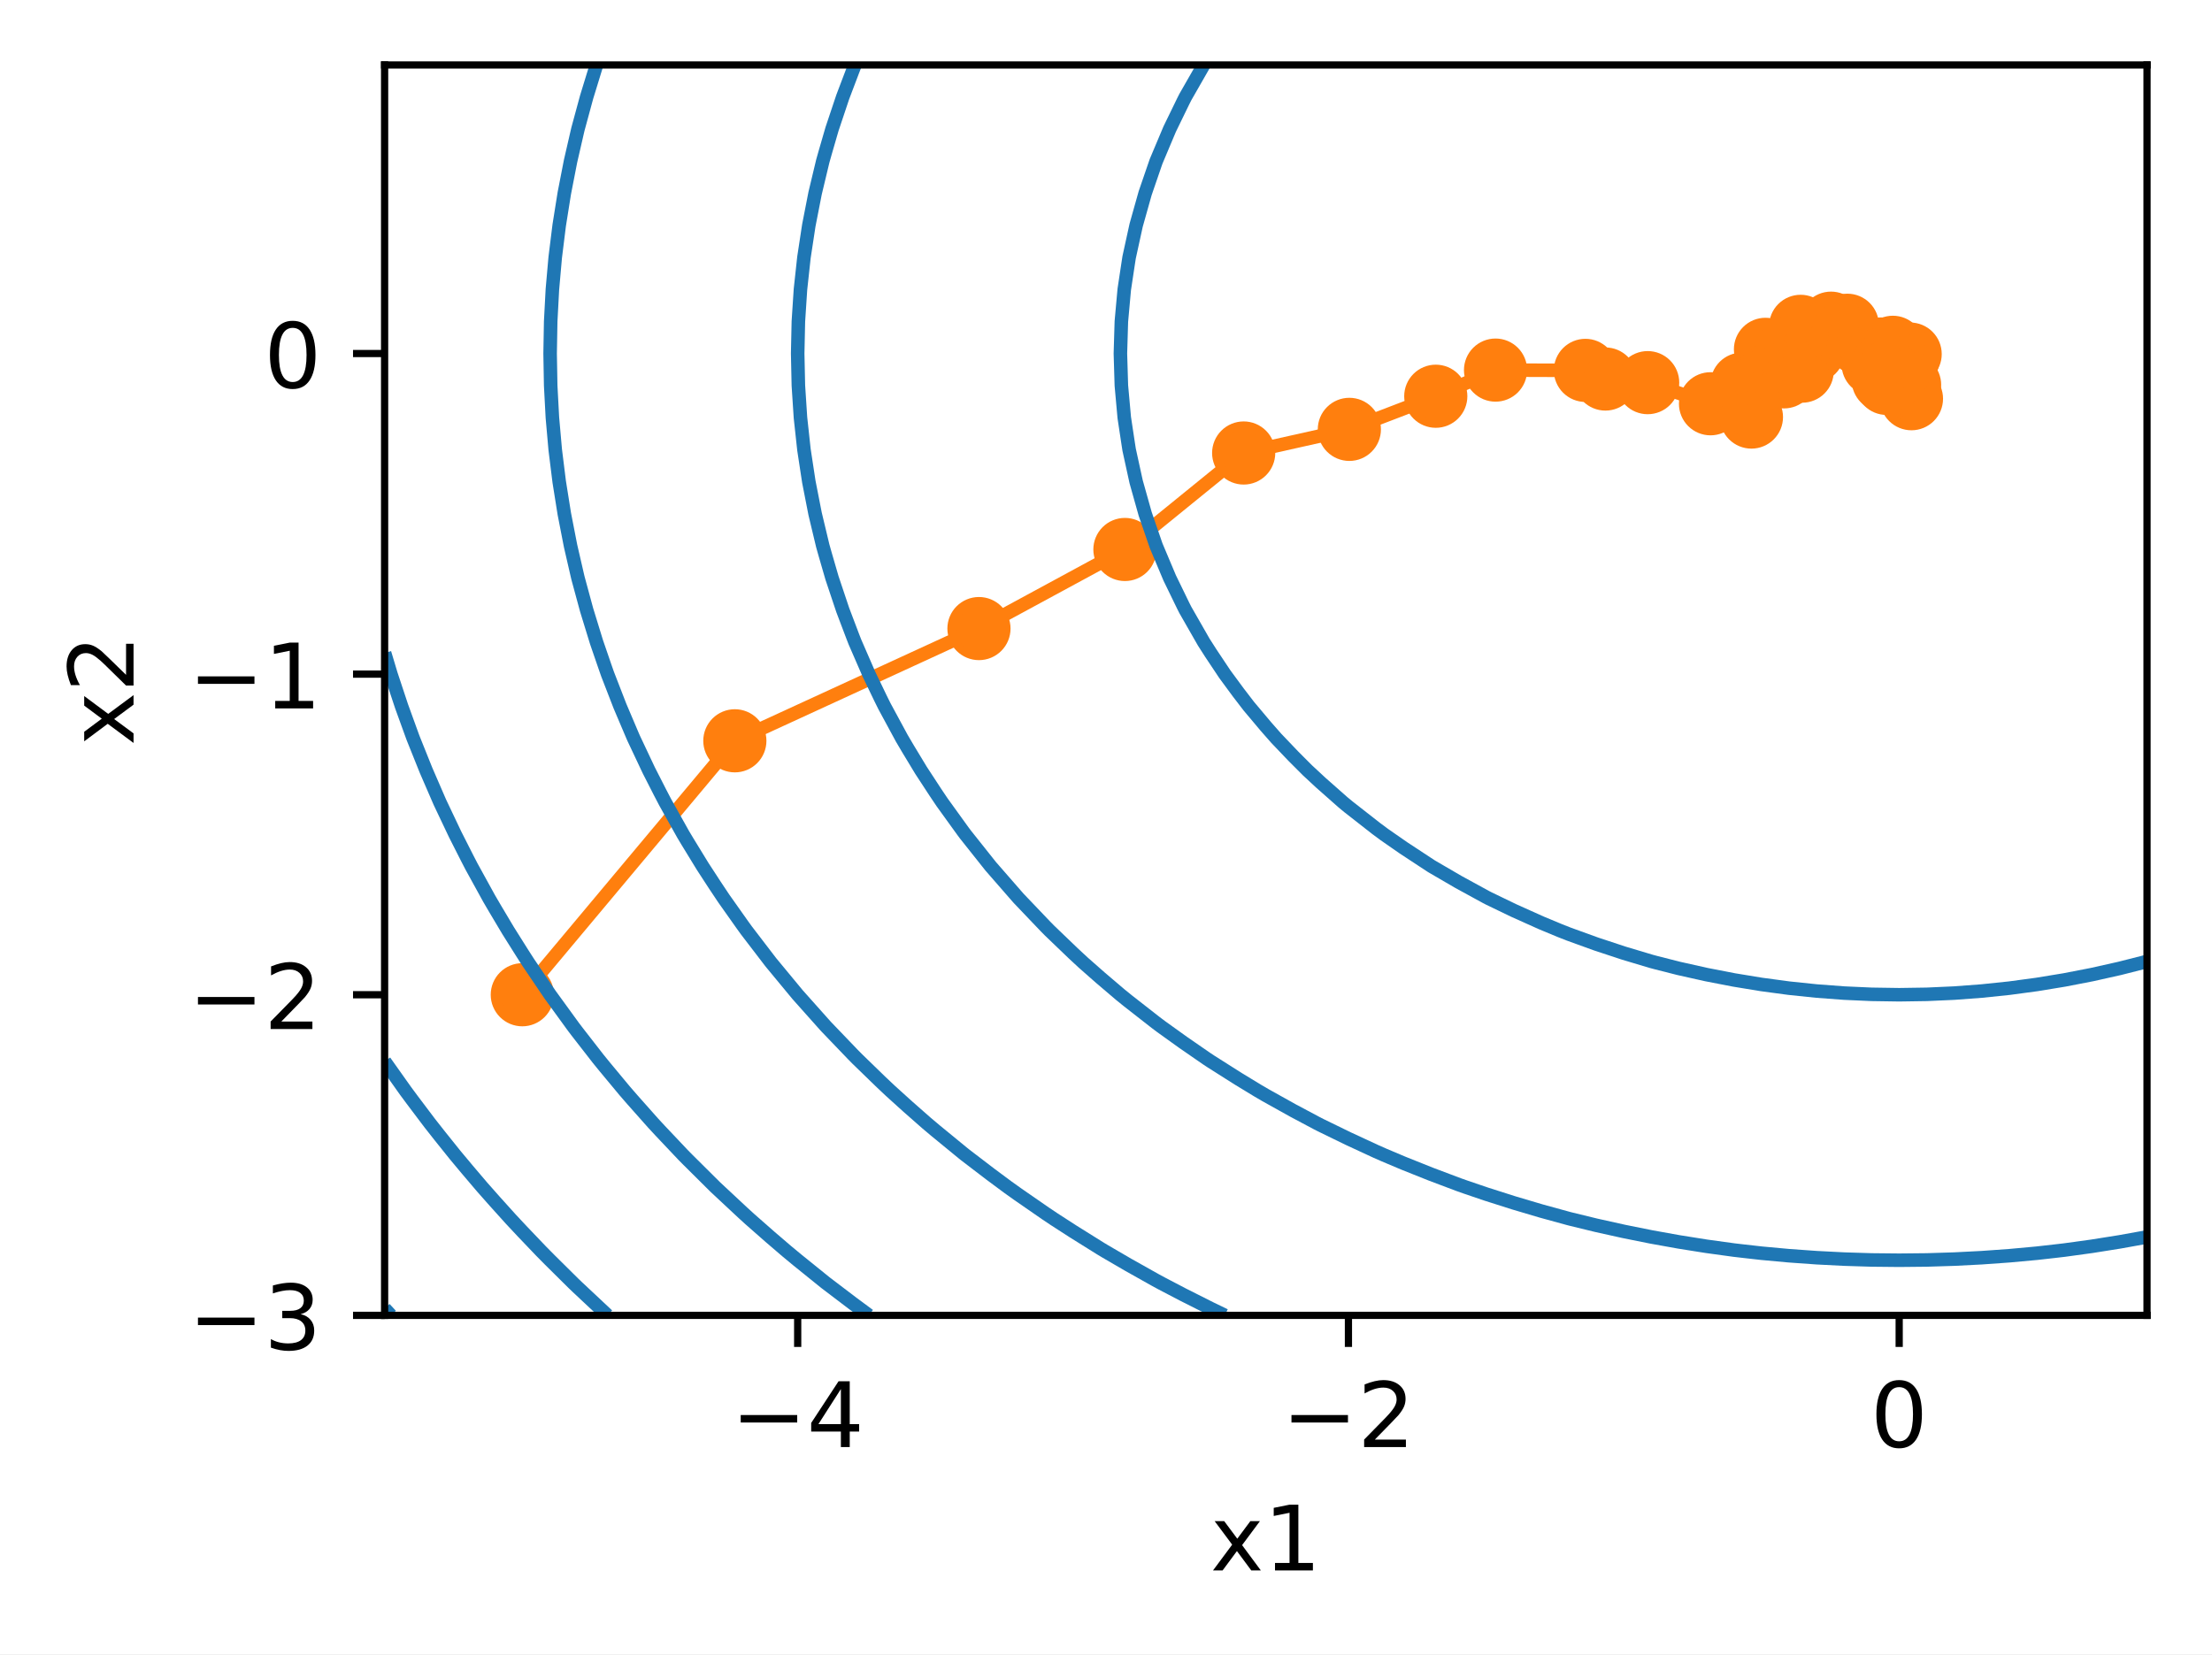
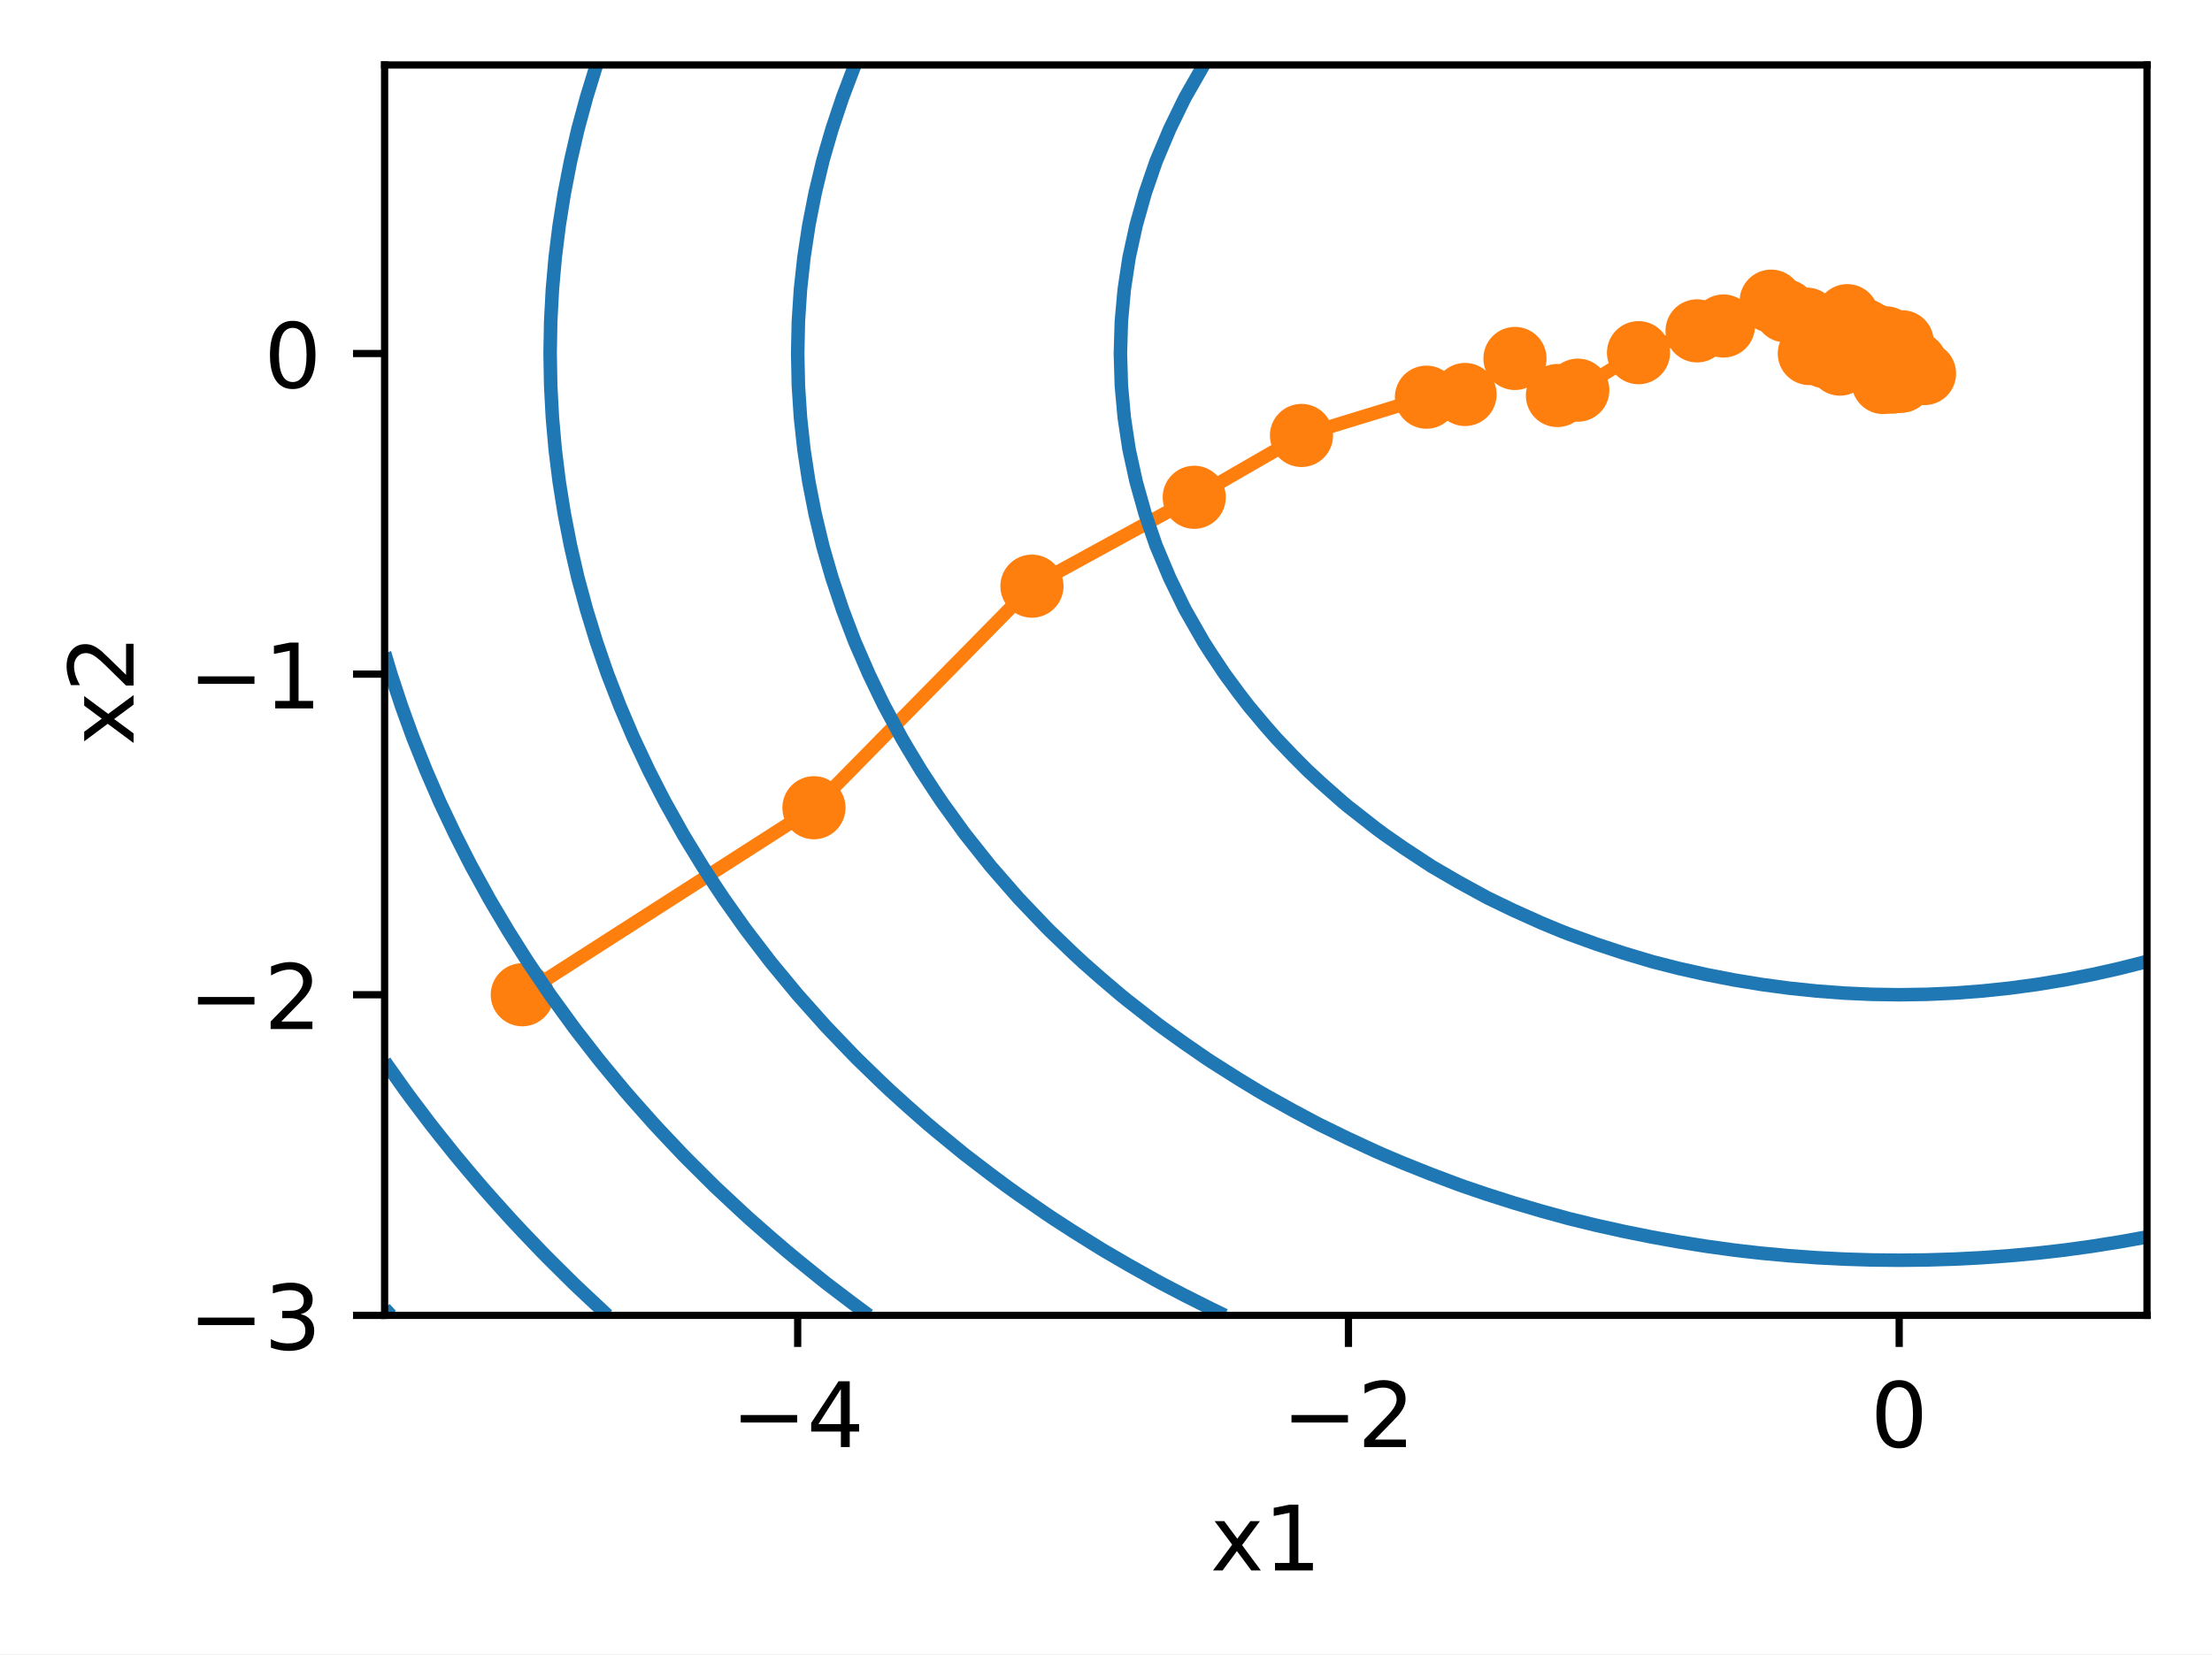
<svg xmlns="http://www.w3.org/2000/svg" xmlns:xlink="http://www.w3.org/1999/xlink" width="245.12pt" height="183.356pt" viewBox="0 0 245.12 183.356" version="1.1">
  <defs>
    <style type="text/css">*{stroke-linejoin: round; stroke-linecap: butt}</style>
  </defs>
  <g id="figure_1">
    <g id="patch_1">
      <path d="M 0 183.356  L 245.12 183.356  L 245.12 0  L 0 0  z " style="fill: #ffffff" />
    </g>
    <g id="axes_1">
      <g id="patch_2">
        <path d="M 42.62 145.8  L 237.92 145.8  L 237.92 7.2  L 42.62 7.2  z " style="fill: #ffffff" />
      </g>
      <g id="matplotlib.axis_1">
        <g id="xtick_1">
          <g id="line2d_1">
            <defs>
-               <path id="m8eec28f087" d="M 0 0  L 0 3.5  " style="stroke: #000000; stroke-width: 0.8" />
+               <path id="m09feef670f" d="M 0 0  L 0 3.5  " style="stroke: #000000; stroke-width: 0.8" />
            </defs>
            <g>
-               <use xlink:href="#m8eec28f087" x="88.394" y="145.8" style="stroke: #000000; stroke-width: 0.8" />
+               <use xlink:href="#m09feef670f" x="88.394" y="145.8" style="stroke: #000000; stroke-width: 0.8" />
            </g>
          </g>
          <g id="text_1">
            <g transform="translate(81.02266 160.3984) scale(0.1 -0.1)">
              <defs>
                <path id="DejaVuSans-2212" d="M 678 2272  L 4684 2272  L 4684 1741  L 678 1741  L 678 2272  z " transform="scale(0.015625)" />
                <path id="DejaVuSans-34" d="M 2419 4116  L 825 1625  L 2419 1625  L 2419 4116  z M 2253 4666  L 3047 4666  L 3047 1625  L 3713 1625  L 3713 1100  L 3047 1100  L 3047 0  L 2419 0  L 2419 1100  L 313 1100  L 313 1709  L 2253 4666  z " transform="scale(0.015625)" />
              </defs>
              <use xlink:href="#DejaVuSans-2212" />
              <use xlink:href="#DejaVuSans-34" x="83.789" />
            </g>
          </g>
        </g>
        <g id="xtick_2">
          <g id="line2d_2">
            <g>
-               <use xlink:href="#m8eec28f087" x="149.425" y="145.8" style="stroke: #000000; stroke-width: 0.8" />
+               <use xlink:href="#m09feef670f" x="149.425" y="145.8" style="stroke: #000000; stroke-width: 0.8" />
            </g>
          </g>
          <g id="text_2">
            <g transform="translate(142.0539 160.3984) scale(0.1 -0.1)">
              <defs>
                <path id="DejaVuSans-32" d="M 1228 531  L 3431 531  L 3431 0  L 469 0  L 469 531  Q 828 903 1448 1529  Q 2069 2156 2228 2338  Q 2531 2678 2651 2914  Q 2772 3150 2772 3378  Q 2772 3750 2511 3984  Q 2250 4219 1831 4219  Q 1534 4219 1204 4116  Q 875 4013 500 3803  L 500 4441  Q 881 4594 1212 4672  Q 1544 4750 1819 4750  Q 2544 4750 2975 4387  Q 3406 4025 3406 3419  Q 3406 3131 3298 2873  Q 3191 2616 2906 2266  Q 2828 2175 2409 1742  Q 1991 1309 1228 531  z " transform="scale(0.015625)" />
              </defs>
              <use xlink:href="#DejaVuSans-2212" />
              <use xlink:href="#DejaVuSans-32" x="83.789" />
            </g>
          </g>
        </g>
        <g id="xtick_3">
          <g id="line2d_3">
            <g>
-               <use xlink:href="#m8eec28f087" x="210.456" y="145.8" style="stroke: #000000; stroke-width: 0.8" />
+               <use xlink:href="#m09feef670f" x="210.456" y="145.8" style="stroke: #000000; stroke-width: 0.8" />
            </g>
          </g>
          <g id="text_3">
            <g transform="translate(207.275 160.3984) scale(0.1 -0.1)">
              <defs>
                <path id="DejaVuSans-30" d="M 2034 4250  Q 1547 4250 1301 3770  Q 1056 3291 1056 2328  Q 1056 1369 1301 889  Q 1547 409 2034 409  Q 2525 409 2770 889  Q 3016 1369 3016 2328  Q 3016 3291 2770 3770  Q 2525 4250 2034 4250  z M 2034 4750  Q 2819 4750 3233 4129  Q 3647 3509 3647 2328  Q 3647 1150 3233 529  Q 2819 -91 2034 -91  Q 1250 -91 836 529  Q 422 1150 422 2328  Q 422 3509 836 4129  Q 1250 4750 2034 4750  z " transform="scale(0.015625)" />
              </defs>
              <use xlink:href="#DejaVuSans-30" />
            </g>
          </g>
        </g>
        <g id="text_4">
          <g transform="translate(134.1297 174.0766) scale(0.1 -0.1)">
            <defs>
              <path id="DejaVuSans-78" d="M 3513 3500  L 2247 1797  L 3578 0  L 2900 0  L 1881 1375  L 863 0  L 184 0  L 1544 1831  L 300 3500  L 978 3500  L 1906 2253  L 2834 3500  L 3513 3500  z " transform="scale(0.015625)" />
              <path id="DejaVuSans-31" d="M 794 531  L 1825 531  L 1825 4091  L 703 3866  L 703 4441  L 1819 4666  L 2450 4666  L 2450 531  L 3481 531  L 3481 0  L 794 0  L 794 531  z " transform="scale(0.015625)" />
            </defs>
            <use xlink:href="#DejaVuSans-78" />
            <use xlink:href="#DejaVuSans-31" x="59.18" />
          </g>
        </g>
      </g>
      <g id="matplotlib.axis_2">
        <g id="ytick_1">
          <g id="line2d_4">
            <defs>
-               <path id="mfd9b61dd1d" d="M 0 0  L -3.5 0  " style="stroke: #000000; stroke-width: 0.8" />
+               <path id="m32237c73e2" d="M 0 0  L -3.5 0  " style="stroke: #000000; stroke-width: 0.8" />
            </defs>
            <g>
-               <use xlink:href="#mfd9b61dd1d" x="42.62" y="145.8" style="stroke: #000000; stroke-width: 0.8" />
+               <use xlink:href="#m32237c73e2" x="42.62" y="145.8" style="stroke: #000000; stroke-width: 0.8" />
            </g>
          </g>
          <g id="text_5">
            <g transform="translate(20.87813 149.5992) scale(0.1 -0.1)">
              <defs>
                <path id="DejaVuSans-33" d="M 2597 2516  Q 3050 2419 3304 2112  Q 3559 1806 3559 1356  Q 3559 666 3084 287  Q 2609 -91 1734 -91  Q 1441 -91 1130 -33  Q 819 25 488 141  L 488 750  Q 750 597 1062 519  Q 1375 441 1716 441  Q 2309 441 2620 675  Q 2931 909 2931 1356  Q 2931 1769 2642 2001  Q 2353 2234 1838 2234  L 1294 2234  L 1294 2753  L 1863 2753  Q 2328 2753 2575 2939  Q 2822 3125 2822 3475  Q 2822 3834 2567 4026  Q 2313 4219 1838 4219  Q 1578 4219 1281 4162  Q 984 4106 628 3988  L 628 4550  Q 988 4650 1302 4700  Q 1616 4750 1894 4750  Q 2613 4750 3031 4423  Q 3450 4097 3450 3541  Q 3450 3153 3228 2886  Q 3006 2619 2597 2516  z " transform="scale(0.015625)" />
              </defs>
              <use xlink:href="#DejaVuSans-2212" />
              <use xlink:href="#DejaVuSans-33" x="83.789" />
            </g>
          </g>
        </g>
        <g id="ytick_2">
          <g id="line2d_5">
            <g>
-               <use xlink:href="#mfd9b61dd1d" x="42.62" y="110.262" style="stroke: #000000; stroke-width: 0.8" />
+               <use xlink:href="#m32237c73e2" x="42.62" y="110.262" style="stroke: #000000; stroke-width: 0.8" />
            </g>
          </g>
          <g id="text_6">
            <g transform="translate(20.87813 114.0608) scale(0.1 -0.1)">
              <use xlink:href="#DejaVuSans-2212" />
              <use xlink:href="#DejaVuSans-32" x="83.789" />
            </g>
          </g>
        </g>
        <g id="ytick_3">
          <g id="line2d_6">
            <g>
-               <use xlink:href="#mfd9b61dd1d" x="42.62" y="74.723" style="stroke: #000000; stroke-width: 0.8" />
+               <use xlink:href="#m32237c73e2" x="42.62" y="74.723" style="stroke: #000000; stroke-width: 0.8" />
            </g>
          </g>
          <g id="text_7">
            <g transform="translate(20.87813 78.52229) scale(0.1 -0.1)">
              <use xlink:href="#DejaVuSans-2212" />
              <use xlink:href="#DejaVuSans-31" x="83.789" />
            </g>
          </g>
        </g>
        <g id="ytick_4">
          <g id="line2d_7">
            <g>
-               <use xlink:href="#mfd9b61dd1d" x="42.62" y="39.185" style="stroke: #000000; stroke-width: 0.8" />
+               <use xlink:href="#m32237c73e2" x="42.62" y="39.185" style="stroke: #000000; stroke-width: 0.8" />
            </g>
          </g>
          <g id="text_8">
            <g transform="translate(29.25781 42.98383) scale(0.1 -0.1)">
              <use xlink:href="#DejaVuSans-30" />
            </g>
          </g>
        </g>
        <g id="text_9">
          <g transform="translate(14.79844 82.64062) rotate(-90) scale(0.1 -0.1)">
            <use xlink:href="#DejaVuSans-78" />
            <use xlink:href="#DejaVuSans-32" x="59.18" />
          </g>
        </g>
      </g>
      <g id="line2d_8">
-         <path d="M 57.878 110.262  L 81.431 82.114  L 108.482 69.674  L 124.657 60.907  L 137.816 50.212  L 149.527 47.593  L 159.104 43.921  L 165.726 41.023  L 175.685 41.055  L 177.902 42.013  L 182.585 42.414  L 189.549 44.755  L 193.899 45.852  L 193.04 42.58  L 194.083 46.228  L 196.434 41.455  L 195.639 38.722  L 195.597 41.997  L 197.478 39.977  L 197.697 41.772  L 197.993 38.826  L 199.534 36.173  L 200.922 38.941  L 199.705 41.14  L 201.53 37.55  L 202.15 36.608  L 202.903 35.823  L 204.711 36.052  L 204.1 37.209  L 203.3 36.259  L 205.957 38.032  L 207.57 40.364  L 208.861 40.32  L 209.762 39.099  L 210.191 40.973  L 211.816 44.195  L 211.609 42.661  L 210.976 40.568  L 211.671 39.248  L 211.421 39.836  L 208.691 42.133  L 208.383 39.731  L 209.32 40.889  L 208.771 39.442  L 208.795 40.081  L 209.519 39.664  L 209.754 38.497  L 209.063 42.495  L 209.643 42.094  L 208.448 38.683  L 208.675 40.421  " clip-path="url(#p3d8a14e87a)" style="fill: none; stroke: #ff7f0e; stroke-width: 1.5; stroke-linecap: square" />
+         <path d="M 57.878 110.262  L 90.197 89.533  L 114.353 64.972  L 132.339 55.122  L 144.223 48.268  L 158.071 44.026  L 162.349 43.726  L 167.88 39.734  L 172.585 43.842  L 174.842 43.247  L 181.569 39.092  L 188.058 36.675  L 190.981 36.135  L 196.272 33.381  L 197.854 34.455  L 200.221 35.378  L 202.769 36.825  L 206.172 39.23  L 204.318 39.656  L 202.269 39.552  L 200.499 39.189  L 203.896 40.359  L 204.761 37.631  L 207.237 36.968  L 208.59 38.549  L 210.79 37.888  L 208.751 42.005  L 210.597 42.257  L 210.936 41.177  L 208.683 42.398  L 209.667 42.355  L 212.285 40.271  L 213.263 41.407  L 210.696 42.245  L 208.155 39.393  L 207.66 38.118  L 206.807 38.076  L 206.302 36.897  L 205.013 35.818  L 204.57 36.88  L 204.708 34.991  L 204.844 36.408  L 206.852 38.919  L 206.559 36.595  L 205.53 39.795  L 203.351 38.759  L 205.236 38.236  L 205.583 37.863  L 207.165 39.701  L 208.654 37.961  L 208.976 37.446  " clip-path="url(#peb5188f01c)" style="fill: none; stroke: #ff7f0e; stroke-width: 1.5; stroke-linecap: square" />
        <defs>
-           <path id="mc59392d9c3" d="M 0 3  C 0.796 3 1.559 2.684 2.121 2.121  C 2.684 1.559 3 0.796 3 0  C 3 -0.796 2.684 -1.559 2.121 -2.121  C 1.559 -2.684 0.796 -3 0 -3  C -0.796 -3 -1.559 -2.684 -2.121 -2.121  C -2.684 -1.559 -3 -0.796 -3 0  C -3 0.796 -2.684 1.559 -2.121 2.121  C -1.559 2.684 -0.796 3 0 3  z " style="stroke: #ff7f0e" />
+           <path id="m5ac24235bb" d="M 0 3  C 0.796 3 1.559 2.684 2.121 2.121  C 2.684 1.559 3 0.796 3 0  C 3 -0.796 2.684 -1.559 2.121 -2.121  C 1.559 -2.684 0.796 -3 0 -3  C -0.796 -3 -1.559 -2.684 -2.121 -2.121  C -2.684 -1.559 -3 -0.796 -3 0  C -3 0.796 -2.684 1.559 -2.121 2.121  C -1.559 2.684 -0.796 3 0 3  z " style="stroke: #ff7f0e" />
        </defs>
-         <g clip-path="url(#p3d8a14e87a)">
-           <use xlink:href="#mc59392d9c3" x="57.878" y="110.262" style="fill: #ff7f0e; stroke: #ff7f0e" />
-           <use xlink:href="#mc59392d9c3" x="81.431" y="82.114" style="fill: #ff7f0e; stroke: #ff7f0e" />
-           <use xlink:href="#mc59392d9c3" x="108.482" y="69.674" style="fill: #ff7f0e; stroke: #ff7f0e" />
-           <use xlink:href="#mc59392d9c3" x="124.657" y="60.907" style="fill: #ff7f0e; stroke: #ff7f0e" />
-           <use xlink:href="#mc59392d9c3" x="137.816" y="50.212" style="fill: #ff7f0e; stroke: #ff7f0e" />
-           <use xlink:href="#mc59392d9c3" x="149.527" y="47.593" style="fill: #ff7f0e; stroke: #ff7f0e" />
-           <use xlink:href="#mc59392d9c3" x="159.104" y="43.921" style="fill: #ff7f0e; stroke: #ff7f0e" />
-           <use xlink:href="#mc59392d9c3" x="165.726" y="41.023" style="fill: #ff7f0e; stroke: #ff7f0e" />
-           <use xlink:href="#mc59392d9c3" x="175.685" y="41.055" style="fill: #ff7f0e; stroke: #ff7f0e" />
-           <use xlink:href="#mc59392d9c3" x="177.902" y="42.013" style="fill: #ff7f0e; stroke: #ff7f0e" />
-           <use xlink:href="#mc59392d9c3" x="182.585" y="42.414" style="fill: #ff7f0e; stroke: #ff7f0e" />
-           <use xlink:href="#mc59392d9c3" x="189.549" y="44.755" style="fill: #ff7f0e; stroke: #ff7f0e" />
-           <use xlink:href="#mc59392d9c3" x="193.899" y="45.852" style="fill: #ff7f0e; stroke: #ff7f0e" />
-           <use xlink:href="#mc59392d9c3" x="193.04" y="42.58" style="fill: #ff7f0e; stroke: #ff7f0e" />
-           <use xlink:href="#mc59392d9c3" x="194.083" y="46.228" style="fill: #ff7f0e; stroke: #ff7f0e" />
-           <use xlink:href="#mc59392d9c3" x="196.434" y="41.455" style="fill: #ff7f0e; stroke: #ff7f0e" />
-           <use xlink:href="#mc59392d9c3" x="195.639" y="38.722" style="fill: #ff7f0e; stroke: #ff7f0e" />
-           <use xlink:href="#mc59392d9c3" x="195.597" y="41.997" style="fill: #ff7f0e; stroke: #ff7f0e" />
-           <use xlink:href="#mc59392d9c3" x="197.478" y="39.977" style="fill: #ff7f0e; stroke: #ff7f0e" />
-           <use xlink:href="#mc59392d9c3" x="197.697" y="41.772" style="fill: #ff7f0e; stroke: #ff7f0e" />
-           <use xlink:href="#mc59392d9c3" x="197.993" y="38.826" style="fill: #ff7f0e; stroke: #ff7f0e" />
-           <use xlink:href="#mc59392d9c3" x="199.534" y="36.173" style="fill: #ff7f0e; stroke: #ff7f0e" />
-           <use xlink:href="#mc59392d9c3" x="200.922" y="38.941" style="fill: #ff7f0e; stroke: #ff7f0e" />
-           <use xlink:href="#mc59392d9c3" x="199.705" y="41.14" style="fill: #ff7f0e; stroke: #ff7f0e" />
-           <use xlink:href="#mc59392d9c3" x="201.53" y="37.55" style="fill: #ff7f0e; stroke: #ff7f0e" />
-           <use xlink:href="#mc59392d9c3" x="202.15" y="36.608" style="fill: #ff7f0e; stroke: #ff7f0e" />
-           <use xlink:href="#mc59392d9c3" x="202.903" y="35.823" style="fill: #ff7f0e; stroke: #ff7f0e" />
-           <use xlink:href="#mc59392d9c3" x="204.711" y="36.052" style="fill: #ff7f0e; stroke: #ff7f0e" />
-           <use xlink:href="#mc59392d9c3" x="204.1" y="37.209" style="fill: #ff7f0e; stroke: #ff7f0e" />
-           <use xlink:href="#mc59392d9c3" x="203.3" y="36.259" style="fill: #ff7f0e; stroke: #ff7f0e" />
-           <use xlink:href="#mc59392d9c3" x="205.957" y="38.032" style="fill: #ff7f0e; stroke: #ff7f0e" />
-           <use xlink:href="#mc59392d9c3" x="207.57" y="40.364" style="fill: #ff7f0e; stroke: #ff7f0e" />
-           <use xlink:href="#mc59392d9c3" x="208.861" y="40.32" style="fill: #ff7f0e; stroke: #ff7f0e" />
-           <use xlink:href="#mc59392d9c3" x="209.762" y="39.099" style="fill: #ff7f0e; stroke: #ff7f0e" />
-           <use xlink:href="#mc59392d9c3" x="210.191" y="40.973" style="fill: #ff7f0e; stroke: #ff7f0e" />
-           <use xlink:href="#mc59392d9c3" x="211.816" y="44.195" style="fill: #ff7f0e; stroke: #ff7f0e" />
-           <use xlink:href="#mc59392d9c3" x="211.609" y="42.661" style="fill: #ff7f0e; stroke: #ff7f0e" />
-           <use xlink:href="#mc59392d9c3" x="210.976" y="40.568" style="fill: #ff7f0e; stroke: #ff7f0e" />
-           <use xlink:href="#mc59392d9c3" x="211.671" y="39.248" style="fill: #ff7f0e; stroke: #ff7f0e" />
-           <use xlink:href="#mc59392d9c3" x="211.421" y="39.836" style="fill: #ff7f0e; stroke: #ff7f0e" />
-           <use xlink:href="#mc59392d9c3" x="208.691" y="42.133" style="fill: #ff7f0e; stroke: #ff7f0e" />
-           <use xlink:href="#mc59392d9c3" x="208.383" y="39.731" style="fill: #ff7f0e; stroke: #ff7f0e" />
-           <use xlink:href="#mc59392d9c3" x="209.32" y="40.889" style="fill: #ff7f0e; stroke: #ff7f0e" />
-           <use xlink:href="#mc59392d9c3" x="208.771" y="39.442" style="fill: #ff7f0e; stroke: #ff7f0e" />
-           <use xlink:href="#mc59392d9c3" x="208.795" y="40.081" style="fill: #ff7f0e; stroke: #ff7f0e" />
-           <use xlink:href="#mc59392d9c3" x="209.519" y="39.664" style="fill: #ff7f0e; stroke: #ff7f0e" />
-           <use xlink:href="#mc59392d9c3" x="209.754" y="38.497" style="fill: #ff7f0e; stroke: #ff7f0e" />
-           <use xlink:href="#mc59392d9c3" x="209.063" y="42.495" style="fill: #ff7f0e; stroke: #ff7f0e" />
-           <use xlink:href="#mc59392d9c3" x="209.643" y="42.094" style="fill: #ff7f0e; stroke: #ff7f0e" />
-           <use xlink:href="#mc59392d9c3" x="208.448" y="38.683" style="fill: #ff7f0e; stroke: #ff7f0e" />
-           <use xlink:href="#mc59392d9c3" x="208.675" y="40.421" style="fill: #ff7f0e; stroke: #ff7f0e" />
+         <g clip-path="url(#peb5188f01c)">
+           <use xlink:href="#m5ac24235bb" x="57.878" y="110.262" style="fill: #ff7f0e; stroke: #ff7f0e" />
+           <use xlink:href="#m5ac24235bb" x="90.197" y="89.533" style="fill: #ff7f0e; stroke: #ff7f0e" />
+           <use xlink:href="#m5ac24235bb" x="114.353" y="64.972" style="fill: #ff7f0e; stroke: #ff7f0e" />
+           <use xlink:href="#m5ac24235bb" x="132.339" y="55.122" style="fill: #ff7f0e; stroke: #ff7f0e" />
+           <use xlink:href="#m5ac24235bb" x="144.223" y="48.268" style="fill: #ff7f0e; stroke: #ff7f0e" />
+           <use xlink:href="#m5ac24235bb" x="158.071" y="44.026" style="fill: #ff7f0e; stroke: #ff7f0e" />
+           <use xlink:href="#m5ac24235bb" x="162.349" y="43.726" style="fill: #ff7f0e; stroke: #ff7f0e" />
+           <use xlink:href="#m5ac24235bb" x="167.88" y="39.734" style="fill: #ff7f0e; stroke: #ff7f0e" />
+           <use xlink:href="#m5ac24235bb" x="172.585" y="43.842" style="fill: #ff7f0e; stroke: #ff7f0e" />
+           <use xlink:href="#m5ac24235bb" x="174.842" y="43.247" style="fill: #ff7f0e; stroke: #ff7f0e" />
+           <use xlink:href="#m5ac24235bb" x="181.569" y="39.092" style="fill: #ff7f0e; stroke: #ff7f0e" />
+           <use xlink:href="#m5ac24235bb" x="188.058" y="36.675" style="fill: #ff7f0e; stroke: #ff7f0e" />
+           <use xlink:href="#m5ac24235bb" x="190.981" y="36.135" style="fill: #ff7f0e; stroke: #ff7f0e" />
+           <use xlink:href="#m5ac24235bb" x="196.272" y="33.381" style="fill: #ff7f0e; stroke: #ff7f0e" />
+           <use xlink:href="#m5ac24235bb" x="197.854" y="34.455" style="fill: #ff7f0e; stroke: #ff7f0e" />
+           <use xlink:href="#m5ac24235bb" x="200.221" y="35.378" style="fill: #ff7f0e; stroke: #ff7f0e" />
+           <use xlink:href="#m5ac24235bb" x="202.769" y="36.825" style="fill: #ff7f0e; stroke: #ff7f0e" />
+           <use xlink:href="#m5ac24235bb" x="206.172" y="39.23" style="fill: #ff7f0e; stroke: #ff7f0e" />
+           <use xlink:href="#m5ac24235bb" x="204.318" y="39.656" style="fill: #ff7f0e; stroke: #ff7f0e" />
+           <use xlink:href="#m5ac24235bb" x="202.269" y="39.552" style="fill: #ff7f0e; stroke: #ff7f0e" />
+           <use xlink:href="#m5ac24235bb" x="200.499" y="39.189" style="fill: #ff7f0e; stroke: #ff7f0e" />
+           <use xlink:href="#m5ac24235bb" x="203.896" y="40.359" style="fill: #ff7f0e; stroke: #ff7f0e" />
+           <use xlink:href="#m5ac24235bb" x="204.761" y="37.631" style="fill: #ff7f0e; stroke: #ff7f0e" />
+           <use xlink:href="#m5ac24235bb" x="207.237" y="36.968" style="fill: #ff7f0e; stroke: #ff7f0e" />
+           <use xlink:href="#m5ac24235bb" x="208.59" y="38.549" style="fill: #ff7f0e; stroke: #ff7f0e" />
+           <use xlink:href="#m5ac24235bb" x="210.79" y="37.888" style="fill: #ff7f0e; stroke: #ff7f0e" />
+           <use xlink:href="#m5ac24235bb" x="208.751" y="42.005" style="fill: #ff7f0e; stroke: #ff7f0e" />
+           <use xlink:href="#m5ac24235bb" x="210.597" y="42.257" style="fill: #ff7f0e; stroke: #ff7f0e" />
+           <use xlink:href="#m5ac24235bb" x="210.936" y="41.177" style="fill: #ff7f0e; stroke: #ff7f0e" />
+           <use xlink:href="#m5ac24235bb" x="208.683" y="42.398" style="fill: #ff7f0e; stroke: #ff7f0e" />
+           <use xlink:href="#m5ac24235bb" x="209.667" y="42.355" style="fill: #ff7f0e; stroke: #ff7f0e" />
+           <use xlink:href="#m5ac24235bb" x="212.285" y="40.271" style="fill: #ff7f0e; stroke: #ff7f0e" />
+           <use xlink:href="#m5ac24235bb" x="213.263" y="41.407" style="fill: #ff7f0e; stroke: #ff7f0e" />
+           <use xlink:href="#m5ac24235bb" x="210.696" y="42.245" style="fill: #ff7f0e; stroke: #ff7f0e" />
+           <use xlink:href="#m5ac24235bb" x="208.155" y="39.393" style="fill: #ff7f0e; stroke: #ff7f0e" />
+           <use xlink:href="#m5ac24235bb" x="207.66" y="38.118" style="fill: #ff7f0e; stroke: #ff7f0e" />
+           <use xlink:href="#m5ac24235bb" x="206.807" y="38.076" style="fill: #ff7f0e; stroke: #ff7f0e" />
+           <use xlink:href="#m5ac24235bb" x="206.302" y="36.897" style="fill: #ff7f0e; stroke: #ff7f0e" />
+           <use xlink:href="#m5ac24235bb" x="205.013" y="35.818" style="fill: #ff7f0e; stroke: #ff7f0e" />
+           <use xlink:href="#m5ac24235bb" x="204.57" y="36.88" style="fill: #ff7f0e; stroke: #ff7f0e" />
+           <use xlink:href="#m5ac24235bb" x="204.708" y="34.991" style="fill: #ff7f0e; stroke: #ff7f0e" />
+           <use xlink:href="#m5ac24235bb" x="204.844" y="36.408" style="fill: #ff7f0e; stroke: #ff7f0e" />
+           <use xlink:href="#m5ac24235bb" x="206.852" y="38.919" style="fill: #ff7f0e; stroke: #ff7f0e" />
+           <use xlink:href="#m5ac24235bb" x="206.559" y="36.595" style="fill: #ff7f0e; stroke: #ff7f0e" />
+           <use xlink:href="#m5ac24235bb" x="205.53" y="39.795" style="fill: #ff7f0e; stroke: #ff7f0e" />
+           <use xlink:href="#m5ac24235bb" x="203.351" y="38.759" style="fill: #ff7f0e; stroke: #ff7f0e" />
+           <use xlink:href="#m5ac24235bb" x="205.236" y="38.236" style="fill: #ff7f0e; stroke: #ff7f0e" />
+           <use xlink:href="#m5ac24235bb" x="205.583" y="37.863" style="fill: #ff7f0e; stroke: #ff7f0e" />
+           <use xlink:href="#m5ac24235bb" x="207.165" y="39.701" style="fill: #ff7f0e; stroke: #ff7f0e" />
+           <use xlink:href="#m5ac24235bb" x="208.654" y="37.961" style="fill: #ff7f0e; stroke: #ff7f0e" />
+           <use xlink:href="#m5ac24235bb" x="208.976" y="37.446" style="fill: #ff7f0e; stroke: #ff7f0e" />
        </g>
      </g>
      <g id="PathCollection_1" />
      <g id="PathCollection_2">
-         <path d="M 133.389 7.2  L 131.355 10.754  L 131.116 11.228  L 129.619 14.308  L 128.122 17.862  L 128.064 18.023  L 126.899 21.415  L 125.9 24.969  L 125.123 28.523  L 125.013 29.234  L 124.584 32.077  L 124.263 35.631  L 124.156 39.185  L 124.263 42.738  L 124.584 46.292  L 125.013 49.135  L 125.123 49.846  L 125.9 53.4  L 126.899 56.954  L 128.064 60.346  L 128.122 60.508  L 129.619 64.062  L 131.116 67.142  L 131.355 67.615  L 133.389 71.169  L 134.167 72.385  L 135.724 74.723  L 137.219 76.754  L 138.387 78.277  L 140.27 80.517  L 141.423 81.831  L 143.322 83.821  L 144.883 85.385  L 146.373 86.767  L 148.83 88.938  L 149.425 89.429  L 152.477 91.818  L 153.384 92.492  L 155.528 93.983  L 158.58 95.989  L 158.672 96.046  L 161.631 97.769  L 164.683 99.438  L 164.998 99.6  L 167.734 100.92  L 170.786 102.291  L 172.861 103.154  L 173.837 103.538  L 176.889 104.643  L 179.941 105.651  L 182.992 106.564  L 183.531 106.708  L 186.044 107.346  L 189.095 108.029  L 192.147 108.621  L 195.198 109.122  L 198.25 109.533  L 201.302 109.851  L 204.353 110.079  L 207.405 110.216  L 210.456 110.262  L 210.456 110.262  L 210.456 110.262  L 213.508 110.216  L 216.559 110.079  L 219.611 109.851  L 222.663 109.533  L 225.714 109.122  L 228.766 108.621  L 231.817 108.029  L 234.869 107.346  L 237.382 106.708  L 237.92 106.564  " clip-path="url(#p3d8a14e87a)" style="fill: none; stroke: #1f77b4; stroke-width: 1.5" />
+         <path d="M 133.389 7.2  L 131.355 10.754  L 131.116 11.228  L 129.619 14.308  L 128.122 17.862  L 128.064 18.023  L 126.899 21.415  L 125.9 24.969  L 125.123 28.523  L 125.013 29.234  L 124.584 32.077  L 124.263 35.631  L 124.156 39.185  L 124.263 42.738  L 124.584 46.292  L 125.013 49.135  L 125.123 49.846  L 125.9 53.4  L 126.899 56.954  L 128.064 60.346  L 128.122 60.508  L 129.619 64.062  L 131.116 67.142  L 131.355 67.615  L 133.389 71.169  L 134.167 72.385  L 135.724 74.723  L 137.219 76.754  L 138.387 78.277  L 140.27 80.517  L 141.423 81.831  L 143.322 83.821  L 144.883 85.385  L 146.373 86.767  L 148.83 88.938  L 149.425 89.429  L 152.477 91.818  L 153.384 92.492  L 155.528 93.983  L 158.58 95.989  L 158.672 96.046  L 161.631 97.769  L 164.683 99.438  L 164.998 99.6  L 167.734 100.92  L 170.786 102.291  L 172.861 103.154  L 173.837 103.538  L 176.889 104.643  L 179.941 105.651  L 182.992 106.564  L 183.531 106.708  L 186.044 107.346  L 189.095 108.029  L 192.147 108.621  L 195.198 109.122  L 198.25 109.533  L 201.302 109.851  L 204.353 110.079  L 207.405 110.216  L 210.456 110.262  L 210.456 110.262  L 210.456 110.262  L 213.508 110.216  L 216.559 110.079  L 219.611 109.851  L 222.663 109.533  L 225.714 109.122  L 228.766 108.621  L 231.817 108.029  L 234.869 107.346  L 237.382 106.708  L 237.92 106.564  " clip-path="url(#peb5188f01c)" style="fill: none; stroke: #1f77b4; stroke-width: 1.5" />
      </g>
      <g id="PathCollection_3">
-         <path d="M 94.741 7.2  L 94.497 7.827  L 93.387 10.754  L 92.198 14.308  L 91.445 16.905  L 91.175 17.862  L 90.325 21.415  L 89.63 24.969  L 89.089 28.523  L 88.703 32.077  L 88.471 35.631  L 88.394 39.184  L 88.394 39.185  L 88.394 39.185  L 88.471 42.738  L 88.703 46.292  L 89.089 49.846  L 89.63 53.4  L 90.325 56.954  L 91.175 60.508  L 91.445 61.464  L 92.198 64.062  L 93.387 67.615  L 94.497 70.542  L 94.741 71.169  L 96.287 74.723  L 97.548 77.346  L 98.008 78.277  L 99.931 81.831  L 100.6 82.968  L 102.061 85.385  L 103.652 87.82  L 104.403 88.938  L 106.703 92.125  L 106.976 92.492  L 109.755 95.989  L 109.802 96.046  L 112.806 99.492  L 112.903 99.6  L 115.858 102.697  L 116.308 103.154  L 118.909 105.651  L 120.047 106.708  L 121.961 108.393  L 124.156 110.262  L 125.013 110.955  L 128.064 113.339  L 128.697 113.815  L 131.116 115.551  L 133.748 117.369  L 134.167 117.646  L 137.219 119.581  L 139.426 120.923  L 140.27 121.415  L 143.322 123.116  L 145.877 124.477  L 146.373 124.731  L 149.425 126.218  L 152.477 127.632  L 153.384 128.031  L 155.528 128.937  L 158.58 130.156  L 161.631 131.306  L 162.419 131.585  L 164.683 132.356  L 167.734 133.328  L 170.786 134.233  L 173.837 135.071  L 174.103 135.138  L 176.889 135.817  L 179.941 136.495  L 182.992 137.109  L 186.044 137.658  L 189.095 138.143  L 192.147 138.563  L 193.257 138.692  L 195.198 138.911  L 198.25 139.191  L 201.302 139.409  L 204.353 139.565  L 207.405 139.659  L 210.456 139.69  L 213.508 139.659  L 216.559 139.565  L 219.611 139.409  L 222.663 139.191  L 225.714 138.911  L 227.656 138.692  L 228.766 138.563  L 231.817 138.143  L 234.869 137.658  L 237.92 137.109  " clip-path="url(#p3d8a14e87a)" style="fill: none; stroke: #1f77b4; stroke-width: 1.5" />
+         <path d="M 94.741 7.2  L 94.497 7.827  L 93.387 10.754  L 92.198 14.308  L 91.445 16.905  L 91.175 17.862  L 90.325 21.415  L 89.63 24.969  L 89.089 28.523  L 88.703 32.077  L 88.471 35.631  L 88.394 39.184  L 88.394 39.185  L 88.394 39.185  L 88.471 42.738  L 88.703 46.292  L 89.089 49.846  L 89.63 53.4  L 90.325 56.954  L 91.175 60.508  L 91.445 61.464  L 92.198 64.062  L 93.387 67.615  L 94.497 70.542  L 94.741 71.169  L 96.287 74.723  L 97.548 77.346  L 98.008 78.277  L 99.931 81.831  L 100.6 82.968  L 102.061 85.385  L 103.652 87.82  L 104.403 88.938  L 106.703 92.125  L 106.976 92.492  L 109.755 95.989  L 109.802 96.046  L 112.806 99.492  L 112.903 99.6  L 115.858 102.697  L 116.308 103.154  L 118.909 105.651  L 120.047 106.708  L 121.961 108.393  L 124.156 110.262  L 125.013 110.955  L 128.064 113.339  L 128.697 113.815  L 131.116 115.551  L 133.748 117.369  L 134.167 117.646  L 137.219 119.581  L 139.426 120.923  L 140.27 121.415  L 143.322 123.116  L 145.877 124.477  L 146.373 124.731  L 149.425 126.218  L 152.477 127.632  L 153.384 128.031  L 155.528 128.937  L 158.58 130.156  L 161.631 131.306  L 162.419 131.585  L 164.683 132.356  L 167.734 133.328  L 170.786 134.233  L 173.837 135.071  L 174.103 135.138  L 176.889 135.817  L 179.941 136.495  L 182.992 137.109  L 186.044 137.658  L 189.095 138.143  L 192.147 138.563  L 193.257 138.692  L 195.198 138.911  L 198.25 139.191  L 201.302 139.409  L 204.353 139.565  L 207.405 139.659  L 210.456 139.69  L 213.508 139.659  L 216.559 139.565  L 219.611 139.409  L 222.663 139.191  L 225.714 138.911  L 227.656 138.692  L 228.766 138.563  L 231.817 138.143  L 234.869 137.658  L 237.92 137.109  " clip-path="url(#peb5188f01c)" style="fill: none; stroke: #1f77b4; stroke-width: 1.5" />
      </g>
      <g id="PathCollection_4">
-         <path d="M 66.101 7.2  L 65.009 10.754  L 64.045 14.308  L 63.981 14.581  L 63.226 17.862  L 62.534 21.415  L 61.968 24.969  L 61.527 28.523  L 61.213 32.077  L 61.024 35.631  L 60.961 39.185  L 61.024 42.738  L 61.213 46.292  L 61.527 49.846  L 61.968 53.4  L 62.534 56.954  L 63.226 60.508  L 63.981 63.788  L 64.045 64.062  L 65.009 67.615  L 66.101 71.169  L 67.033 73.881  L 67.328 74.723  L 68.706 78.277  L 70.084 81.522  L 70.219 81.831  L 71.895 85.385  L 73.136 87.82  L 73.719 88.938  L 75.707 92.492  L 76.188 93.295  L 77.871 96.046  L 79.239 98.146  L 80.208 99.6  L 82.291 102.545  L 82.732 103.154  L 85.342 106.564  L 85.455 106.708  L 88.394 110.262  L 88.394 110.262  L 91.445 113.685  L 91.564 113.815  L 94.497 116.873  L 94.985 117.369  L 97.548 119.857  L 98.677 120.923  L 100.6 122.662  L 102.663 124.477  L 103.652 125.311  L 106.703 127.813  L 106.976 128.031  L 109.755 130.156  L 111.68 131.585  L 112.806 132.389  L 115.858 134.501  L 116.808 135.138  L 118.909 136.495  L 121.961 138.402  L 122.443 138.692  L 125.013 140.189  L 128.064 141.903  L 128.697 142.246  L 131.116 143.511  L 134.167 145.047  L 135.724 145.8  " clip-path="url(#p3d8a14e87a)" style="fill: none; stroke: #1f77b4; stroke-width: 1.5" />
+         <path d="M 66.101 7.2  L 65.009 10.754  L 64.045 14.308  L 63.981 14.581  L 63.226 17.862  L 62.534 21.415  L 61.968 24.969  L 61.527 28.523  L 61.213 32.077  L 61.024 35.631  L 60.961 39.185  L 61.024 42.738  L 61.213 46.292  L 61.527 49.846  L 61.968 53.4  L 62.534 56.954  L 63.226 60.508  L 63.981 63.788  L 64.045 64.062  L 65.009 67.615  L 66.101 71.169  L 67.033 73.881  L 67.328 74.723  L 68.706 78.277  L 70.084 81.522  L 70.219 81.831  L 71.895 85.385  L 73.136 87.82  L 73.719 88.938  L 75.707 92.492  L 76.188 93.295  L 77.871 96.046  L 79.239 98.146  L 80.208 99.6  L 82.291 102.545  L 82.732 103.154  L 85.342 106.564  L 85.455 106.708  L 88.394 110.262  L 88.394 110.262  L 91.445 113.685  L 91.564 113.815  L 94.497 116.873  L 94.985 117.369  L 97.548 119.857  L 98.677 120.923  L 100.6 122.662  L 102.663 124.477  L 103.652 125.311  L 106.703 127.813  L 106.976 128.031  L 109.755 130.156  L 111.68 131.585  L 112.806 132.389  L 115.858 134.501  L 116.808 135.138  L 118.909 136.495  L 121.961 138.402  L 122.443 138.692  L 125.013 140.189  L 128.064 141.903  L 128.697 142.246  L 131.116 143.511  L 134.167 145.047  L 135.724 145.8  " clip-path="url(#peb5188f01c)" style="fill: none; stroke: #1f77b4; stroke-width: 1.5" />
      </g>
      <g id="PathCollection_5">
-         <path d="M 42.62 72.385  L 43.32 74.723  L 44.496 78.277  L 45.672 81.522  L 45.786 81.831  L 47.212 85.385  L 48.723 88.873  L 48.752 88.938  L 50.438 92.492  L 51.775 95.129  L 52.249 96.046  L 54.204 99.6  L 54.827 100.666  L 56.307 103.154  L 57.878 105.651  L 58.556 106.708  L 60.93 110.216  L 60.961 110.262  L 63.541 113.815  L 63.981 114.394  L 66.294 117.369  L 67.033 118.277  L 69.231 120.923  L 70.084 121.906  L 72.365 124.477  L 73.136 125.311  L 75.707 128.031  L 76.188 128.519  L 79.239 131.55  L 79.275 131.585  L 82.291 134.401  L 83.099 135.138  L 85.342 137.109  L 87.188 138.692  L 88.394 139.69  L 91.445 142.153  L 91.564 142.246  L 94.497 144.475  L 96.287 145.8  " clip-path="url(#p3d8a14e87a)" style="fill: none; stroke: #1f77b4; stroke-width: 1.5" />
+         <path d="M 42.62 72.385  L 43.32 74.723  L 44.496 78.277  L 45.672 81.522  L 45.786 81.831  L 47.212 85.385  L 48.723 88.873  L 48.752 88.938  L 50.438 92.492  L 51.775 95.129  L 52.249 96.046  L 54.204 99.6  L 54.827 100.666  L 56.307 103.154  L 57.878 105.651  L 58.556 106.708  L 60.93 110.216  L 60.961 110.262  L 63.541 113.815  L 63.981 114.394  L 66.294 117.369  L 67.033 118.277  L 69.231 120.923  L 70.084 121.906  L 72.365 124.477  L 73.136 125.311  L 75.707 128.031  L 76.188 128.519  L 79.239 131.55  L 79.275 131.585  L 82.291 134.401  L 83.099 135.138  L 85.342 137.109  L 87.188 138.692  L 88.394 139.69  L 91.445 142.153  L 91.564 142.246  L 94.497 144.475  L 96.287 145.8  " clip-path="url(#peb5188f01c)" style="fill: none; stroke: #1f77b4; stroke-width: 1.5" />
      </g>
      <g id="PathCollection_6">
-         <path d="M 42.62 117.646  L 44.944 120.923  L 45.672 121.906  L 47.611 124.477  L 48.723 125.891  L 50.438 128.031  L 51.775 129.633  L 53.434 131.585  L 54.827 133.16  L 56.609 135.138  L 57.878 136.495  L 59.974 138.692  L 60.93 139.659  L 63.541 142.246  L 63.981 142.668  L 67.033 145.529  L 67.328 145.8  " clip-path="url(#p3d8a14e87a)" style="fill: none; stroke: #1f77b4; stroke-width: 1.5" />
+         <path d="M 42.62 117.646  L 44.944 120.923  L 45.672 121.906  L 47.611 124.477  L 48.723 125.891  L 50.438 128.031  L 51.775 129.633  L 53.434 131.585  L 54.827 133.16  L 56.609 135.138  L 57.878 136.495  L 59.974 138.692  L 60.93 139.659  L 63.541 142.246  L 63.981 142.668  L 67.033 145.529  L 67.328 145.8  " clip-path="url(#peb5188f01c)" style="fill: none; stroke: #1f77b4; stroke-width: 1.5" />
      </g>
      <g id="PathCollection_7">
-         <path d="M 42.62 145.047  L 43.32 145.8  " clip-path="url(#p3d8a14e87a)" style="fill: none; stroke: #1f77b4; stroke-width: 1.5" />
+         <path d="M 42.62 145.047  L 43.32 145.8  " clip-path="url(#peb5188f01c)" style="fill: none; stroke: #1f77b4; stroke-width: 1.5" />
      </g>
      <g id="PathCollection_8" />
      <g id="patch_3">
        <path d="M 42.62 145.8  L 42.62 7.2  " style="fill: none; stroke: #000000; stroke-width: 0.8; stroke-linejoin: miter; stroke-linecap: square" />
      </g>
      <g id="patch_4">
        <path d="M 237.92 145.8  L 237.92 7.2  " style="fill: none; stroke: #000000; stroke-width: 0.8; stroke-linejoin: miter; stroke-linecap: square" />
      </g>
      <g id="patch_5">
        <path d="M 42.62 145.8  L 237.92 145.8  " style="fill: none; stroke: #000000; stroke-width: 0.8; stroke-linejoin: miter; stroke-linecap: square" />
      </g>
      <g id="patch_6">
        <path d="M 42.62 7.2  L 237.92 7.2  " style="fill: none; stroke: #000000; stroke-width: 0.8; stroke-linejoin: miter; stroke-linecap: square" />
      </g>
    </g>
  </g>
  <defs>
-     <clipPath id="p3d8a14e87a">
+     <clipPath id="peb5188f01c">
      <rect x="42.62" y="7.2" width="195.3" height="138.6" />
    </clipPath>
  </defs>
</svg>
